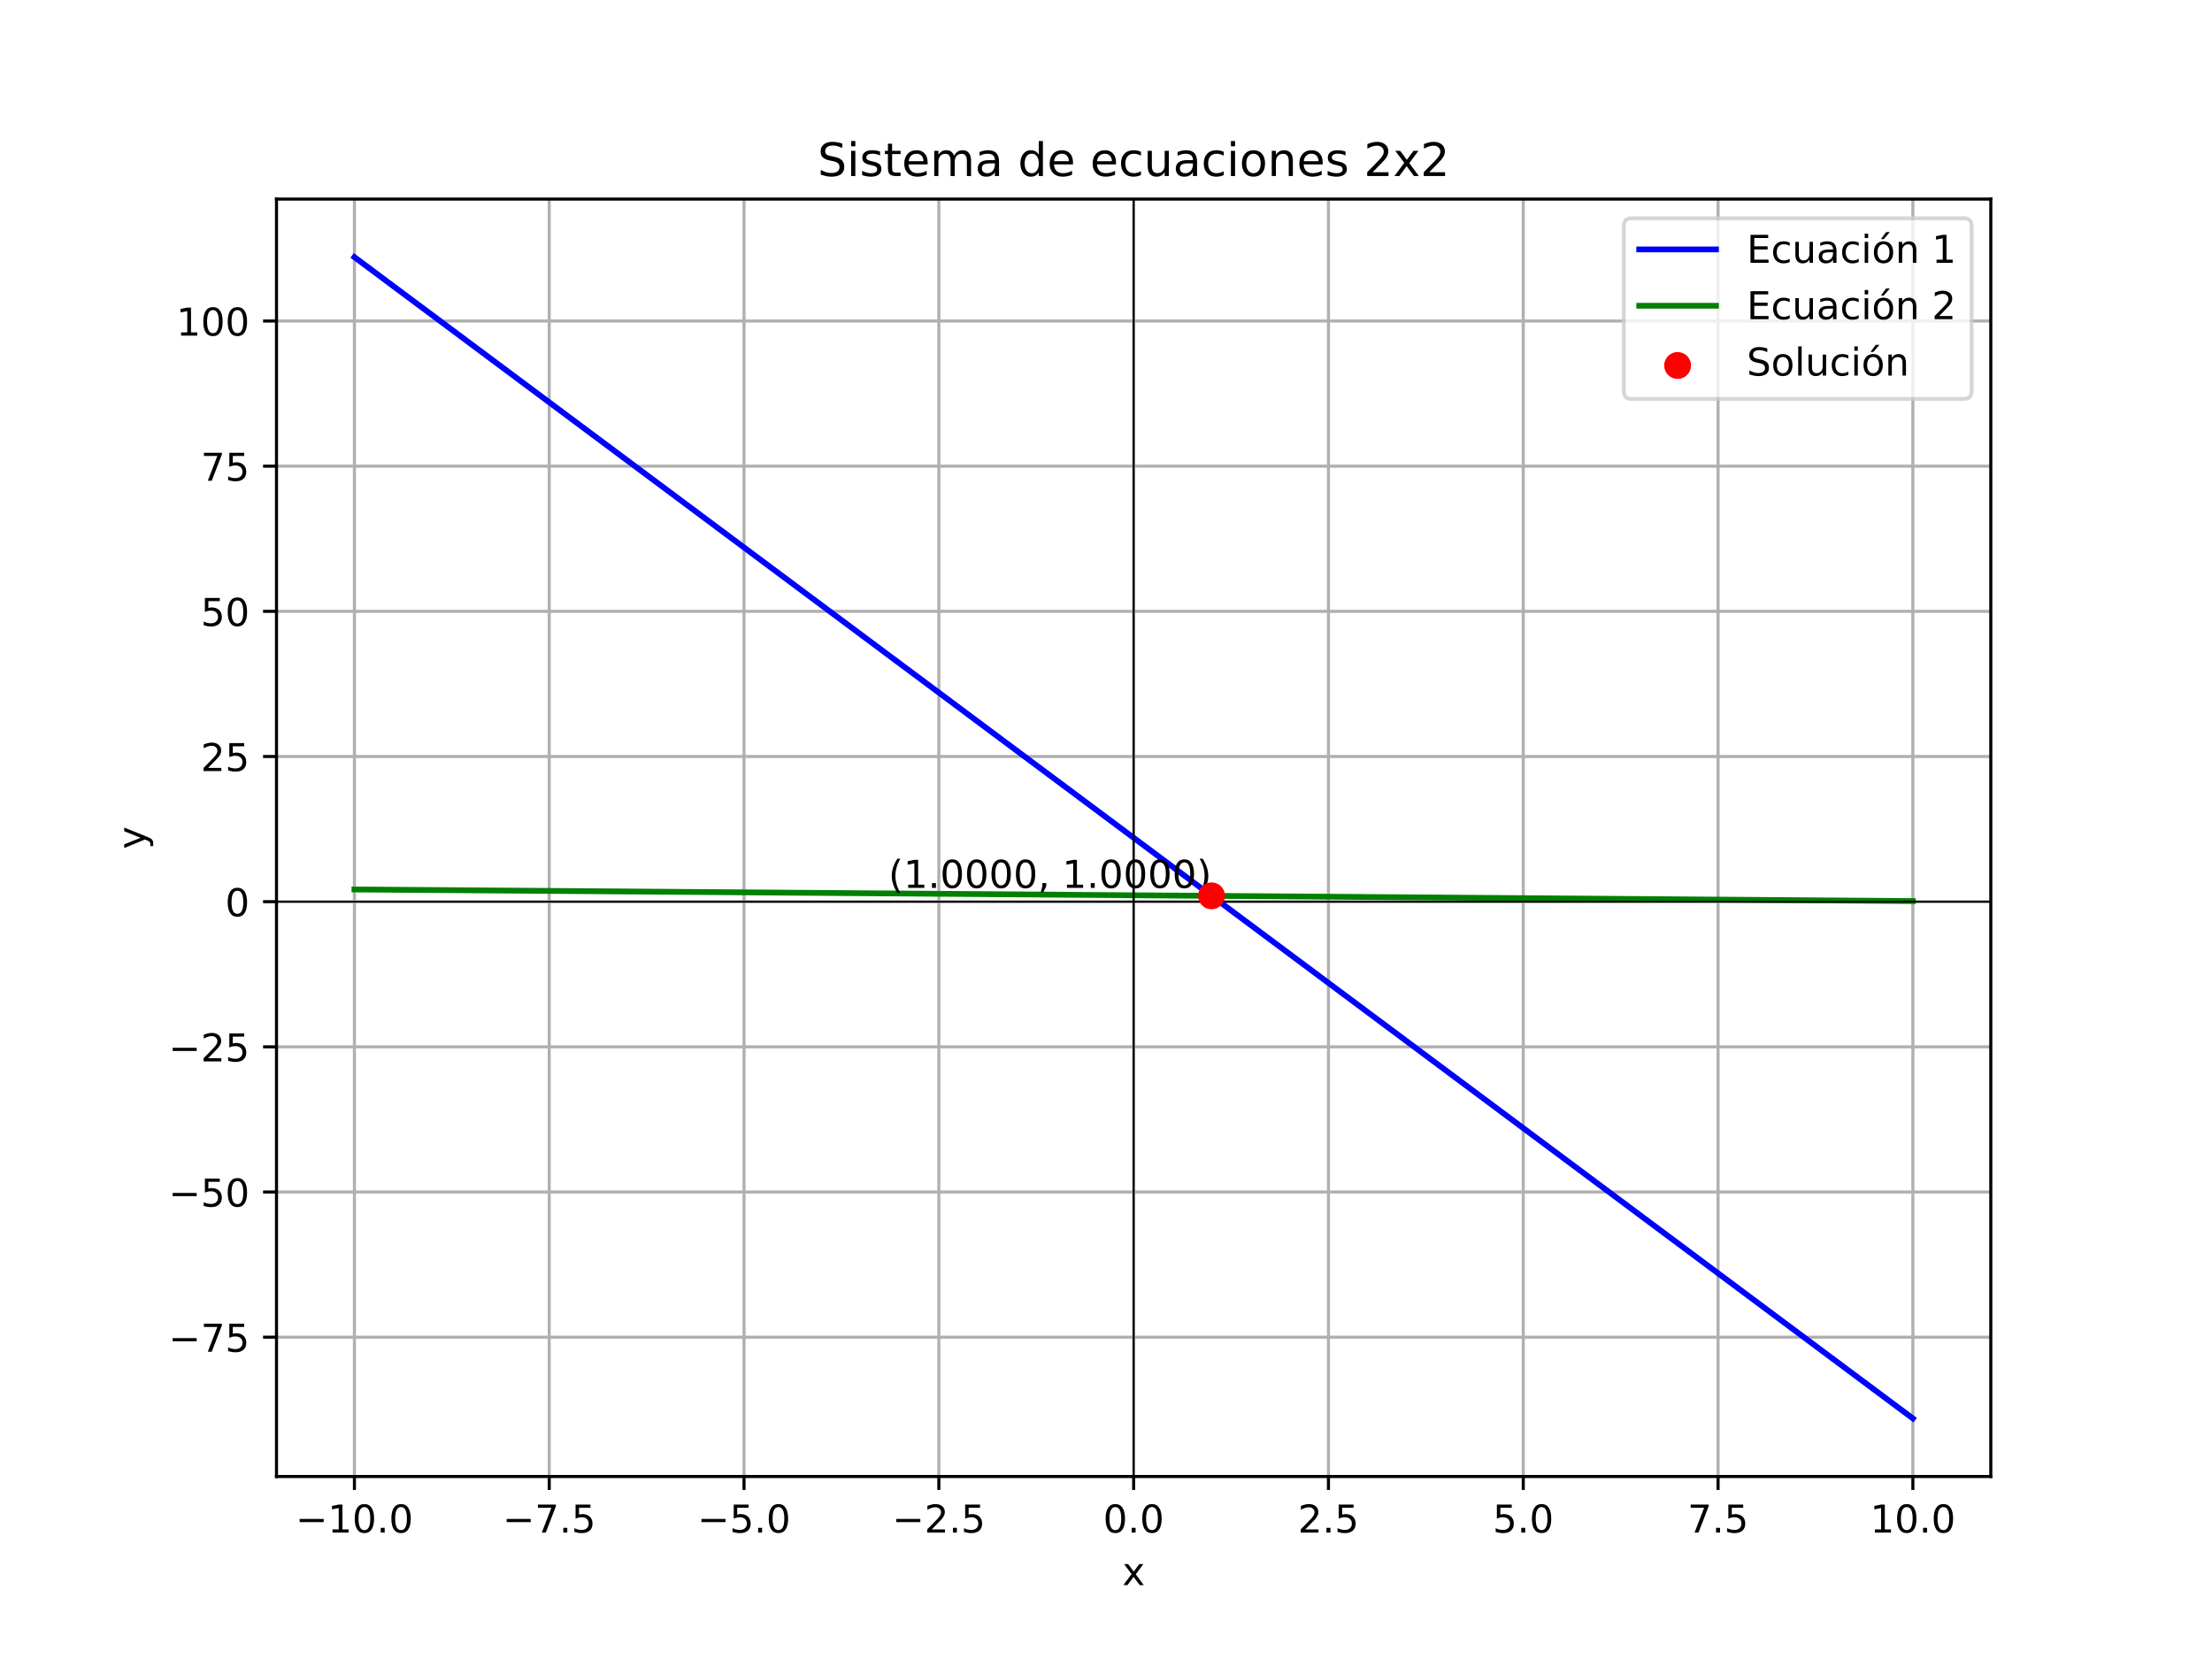
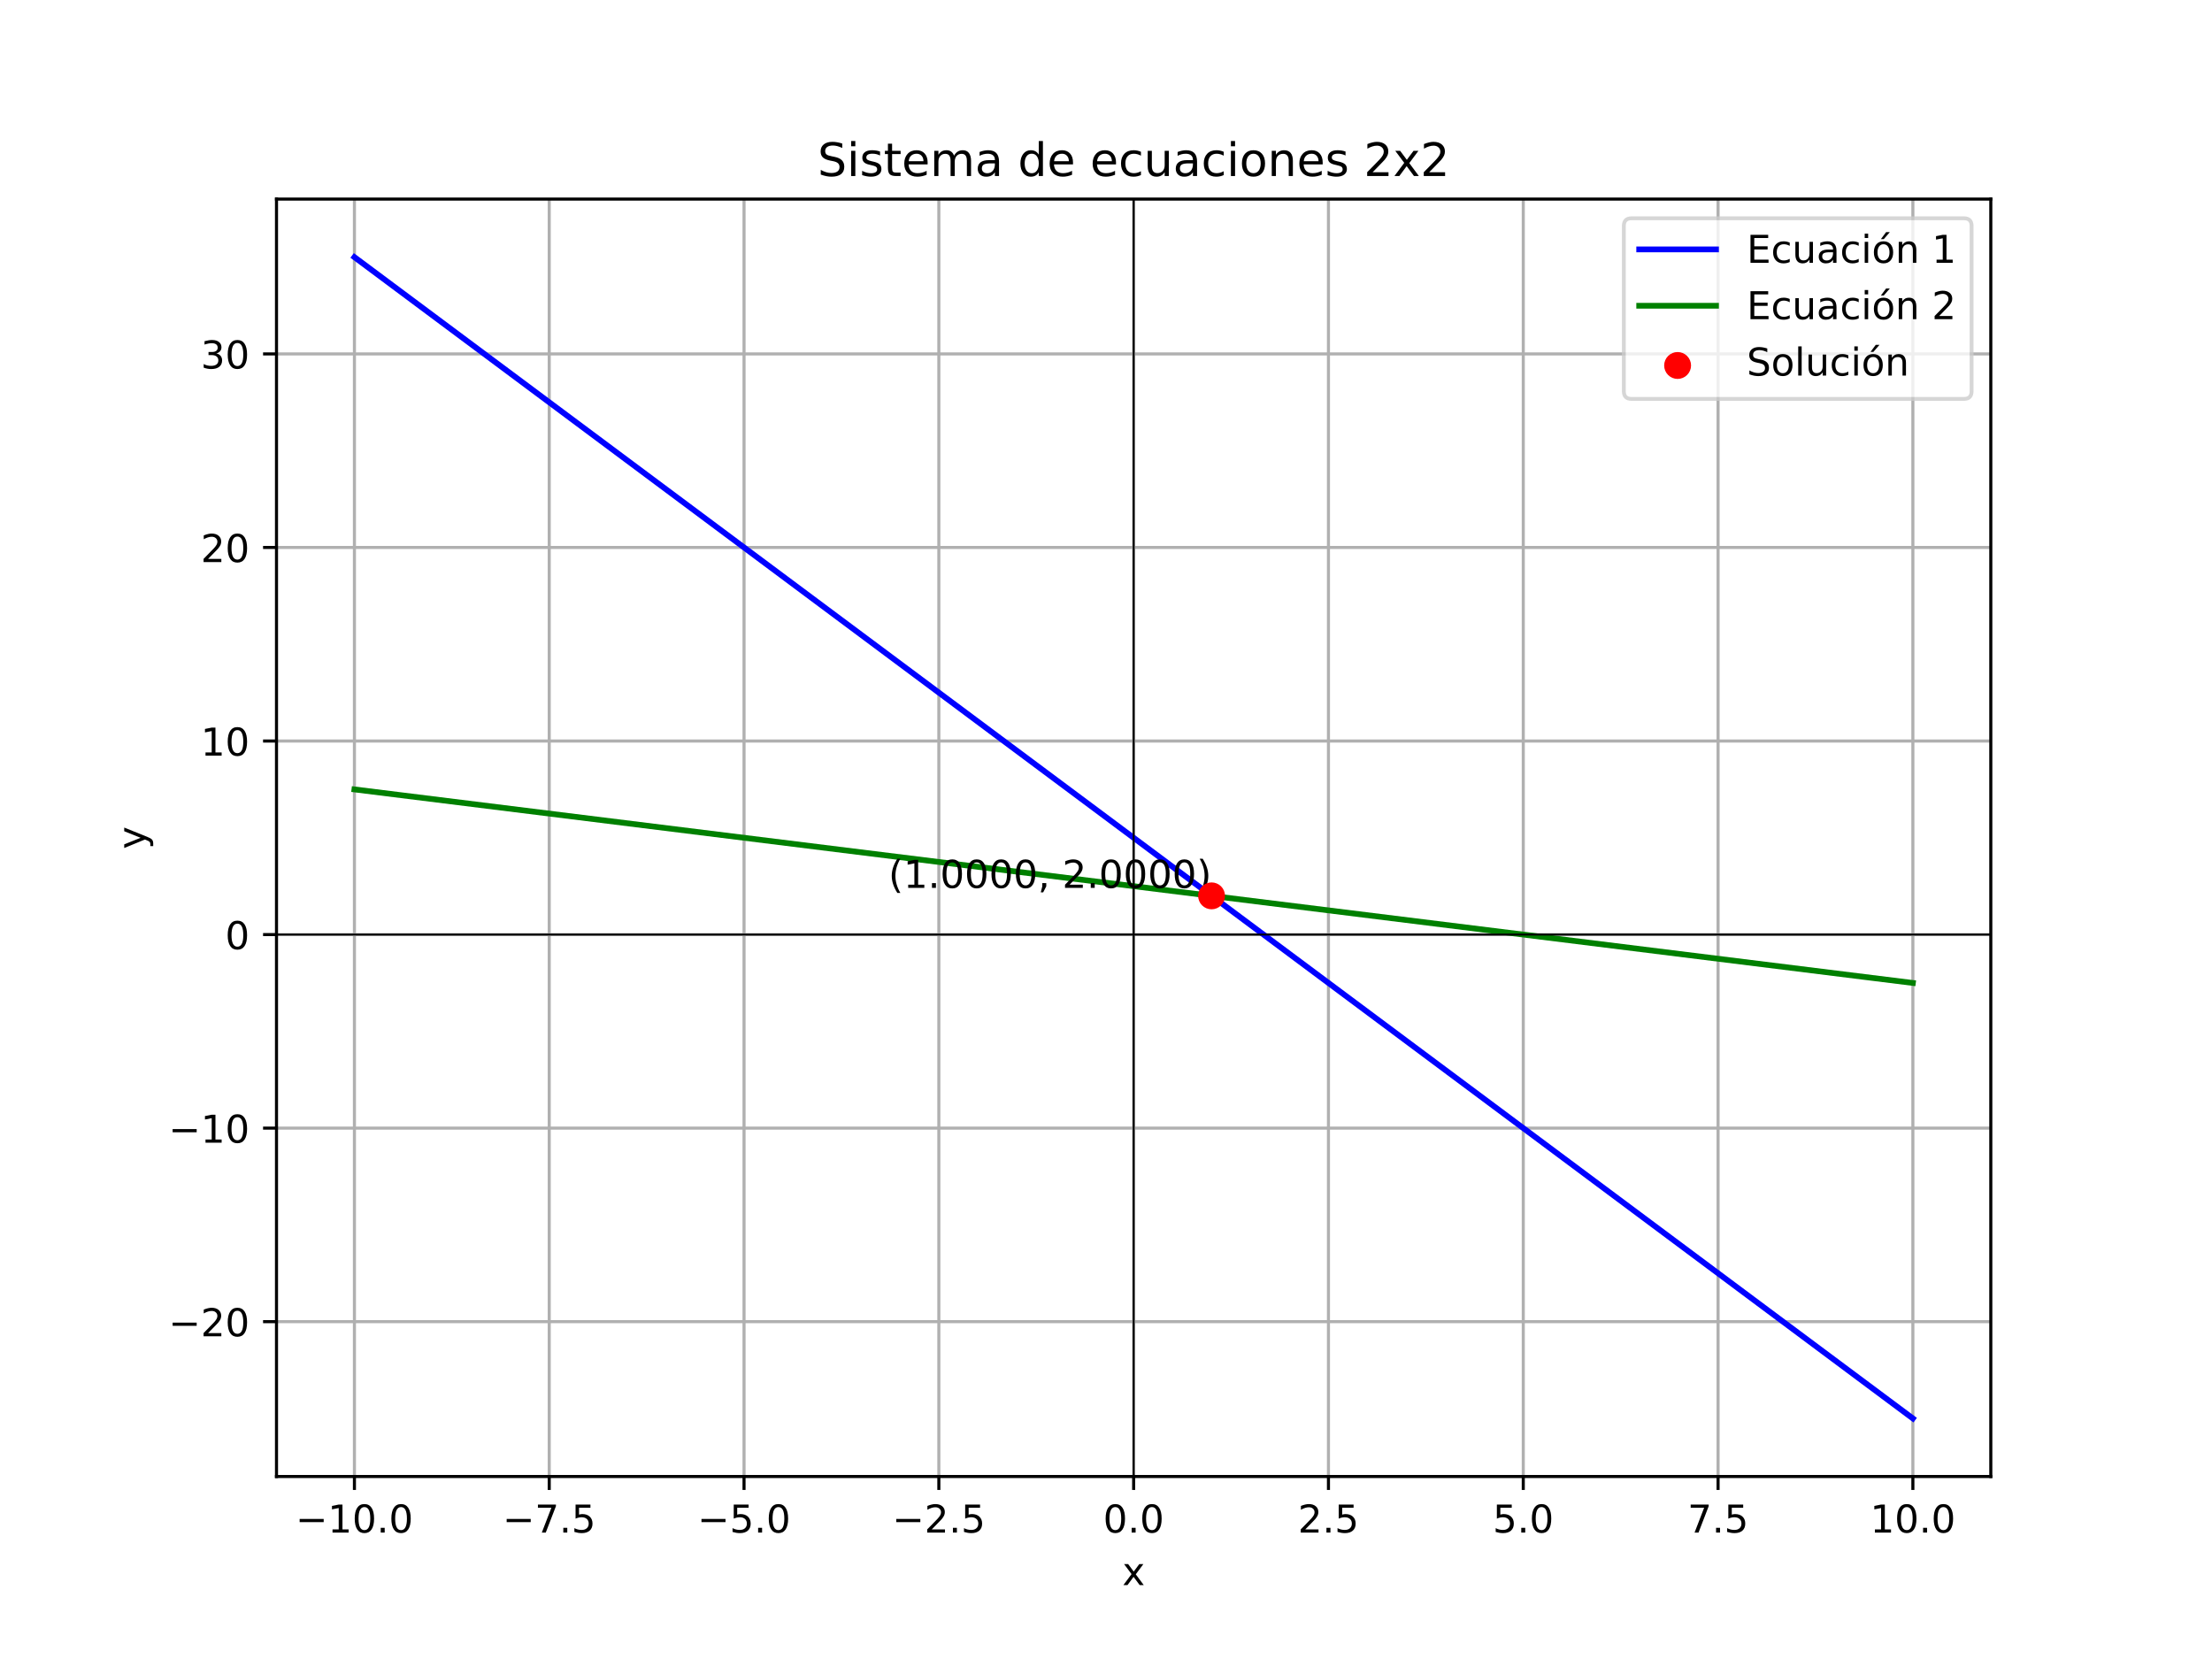
<svg xmlns="http://www.w3.org/2000/svg" xmlns:xlink="http://www.w3.org/1999/xlink" width="576pt" height="432pt" viewBox="0 0 576 432" version="1.1">
  <defs>
    <style type="text/css">*{stroke-linejoin: round; stroke-linecap: butt}</style>
  </defs>
  <g id="figure_1">
    <g id="patch_1">
      <path d="M 0 432  L 576 432  L 576 0  L 0 0  z " style="fill: #ffffff" />
    </g>
    <g id="axes_1">
      <g id="patch_2">
        <path d="M 72 384.48  L 518.4 384.48  L 518.4 51.84  L 72 51.84  z " style="fill: #ffffff" />
      </g>
      <g id="matplotlib.axis_1">
        <g id="xtick_1">
          <g id="line2d_1">
-             <path d="M 92.291 384.48  L 92.291 51.84  " clip-path="url(#pf34d78e88b)" style="fill: none; stroke: #b0b0b0; stroke-width: 0.8; stroke-linecap: square" />
+             <path d="M 92.291 384.48  L 92.291 51.84  " clip-path="url(#pb98a1db5d3)" style="fill: none; stroke: #b0b0b0; stroke-width: 0.8; stroke-linecap: square" />
          </g>
          <g id="line2d_2">
            <defs>
-               <path id="m578d7998df" d="M 0 0  L 0 3.5  " style="stroke: #000000; stroke-width: 0.8" />
-             </defs>
-             <g>
-               <use xlink:href="#m578d7998df" x="92.291" y="384.48" style="stroke: #000000; stroke-width: 0.8" />
+               <path id="m0534b52ebc" d="M 0 0  L 0 3.5  " style="stroke: #000000; stroke-width: 0.8" />
+             </defs>
+             <g>
+               <use xlink:href="#m0534b52ebc" x="92.291" y="384.48" style="stroke: #000000; stroke-width: 0.8" />
            </g>
          </g>
          <g id="text_1">
            <g transform="translate(76.96825 399.0784) scale(0.1 -0.1)">
              <defs>
                <path id="DejaVuSans-2212" d="M 678 2272  L 4684 2272  L 4684 1741  L 678 1741  L 678 2272  z " transform="scale(0.015625)" />
                <path id="DejaVuSans-31" d="M 794 531  L 1825 531  L 1825 4091  L 703 3866  L 703 4441  L 1819 4666  L 2450 4666  L 2450 531  L 3481 531  L 3481 0  L 794 0  L 794 531  z " transform="scale(0.015625)" />
                <path id="DejaVuSans-30" d="M 2034 4250  Q 1547 4250 1301 3770  Q 1056 3291 1056 2328  Q 1056 1369 1301 889  Q 1547 409 2034 409  Q 2525 409 2770 889  Q 3016 1369 3016 2328  Q 3016 3291 2770 3770  Q 2525 4250 2034 4250  z M 2034 4750  Q 2819 4750 3233 4129  Q 3647 3509 3647 2328  Q 3647 1150 3233 529  Q 2819 -91 2034 -91  Q 1250 -91 836 529  Q 422 1150 422 2328  Q 422 3509 836 4129  Q 1250 4750 2034 4750  z " transform="scale(0.015625)" />
                <path id="DejaVuSans-2e" d="M 684 794  L 1344 794  L 1344 0  L 684 0  L 684 794  z " transform="scale(0.015625)" />
              </defs>
              <use xlink:href="#DejaVuSans-2212" />
              <use xlink:href="#DejaVuSans-31" transform="translate(83.78906 0)" />
              <use xlink:href="#DejaVuSans-30" transform="translate(147.4121 0)" />
              <use xlink:href="#DejaVuSans-2e" transform="translate(211.0352 0)" />
              <use xlink:href="#DejaVuSans-30" transform="translate(242.8223 0)" />
            </g>
          </g>
        </g>
        <g id="xtick_2">
          <g id="line2d_3">
-             <path d="M 143.018 384.48  L 143.018 51.84  " clip-path="url(#pf34d78e88b)" style="fill: none; stroke: #b0b0b0; stroke-width: 0.8; stroke-linecap: square" />
+             <path d="M 143.018 384.48  L 143.018 51.84  " clip-path="url(#pb98a1db5d3)" style="fill: none; stroke: #b0b0b0; stroke-width: 0.8; stroke-linecap: square" />
          </g>
          <g id="line2d_4">
            <g>
-               <use xlink:href="#m578d7998df" x="143.018" y="384.48" style="stroke: #000000; stroke-width: 0.8" />
+               <use xlink:href="#m0534b52ebc" x="143.018" y="384.48" style="stroke: #000000; stroke-width: 0.8" />
            </g>
          </g>
          <g id="text_2">
            <g transform="translate(130.8768 399.0784) scale(0.1 -0.1)">
              <defs>
                <path id="DejaVuSans-37" d="M 525 4666  L 3525 4666  L 3525 4397  L 1831 0  L 1172 0  L 2766 4134  L 525 4134  L 525 4666  z " transform="scale(0.015625)" />
                <path id="DejaVuSans-35" d="M 691 4666  L 3169 4666  L 3169 4134  L 1269 4134  L 1269 2991  Q 1406 3038 1543 3061  Q 1681 3084 1819 3084  Q 2600 3084 3056 2656  Q 3513 2228 3513 1497  Q 3513 744 3044 326  Q 2575 -91 1722 -91  Q 1428 -91 1123 -41  Q 819 9 494 109  L 494 744  Q 775 591 1075 516  Q 1375 441 1709 441  Q 2250 441 2565 725  Q 2881 1009 2881 1497  Q 2881 1984 2565 2268  Q 2250 2553 1709 2553  Q 1456 2553 1204 2497  Q 953 2441 691 2322  L 691 4666  z " transform="scale(0.015625)" />
              </defs>
              <use xlink:href="#DejaVuSans-2212" />
              <use xlink:href="#DejaVuSans-37" transform="translate(83.78906 0)" />
              <use xlink:href="#DejaVuSans-2e" transform="translate(147.4121 0)" />
              <use xlink:href="#DejaVuSans-35" transform="translate(179.1992 0)" />
            </g>
          </g>
        </g>
        <g id="xtick_3">
          <g id="line2d_5">
-             <path d="M 193.745 384.48  L 193.745 51.84  " clip-path="url(#pf34d78e88b)" style="fill: none; stroke: #b0b0b0; stroke-width: 0.8; stroke-linecap: square" />
+             <path d="M 193.745 384.48  L 193.745 51.84  " clip-path="url(#pb98a1db5d3)" style="fill: none; stroke: #b0b0b0; stroke-width: 0.8; stroke-linecap: square" />
          </g>
          <g id="line2d_6">
            <g>
-               <use xlink:href="#m578d7998df" x="193.745" y="384.48" style="stroke: #000000; stroke-width: 0.8" />
+               <use xlink:href="#m0534b52ebc" x="193.745" y="384.48" style="stroke: #000000; stroke-width: 0.8" />
            </g>
          </g>
          <g id="text_3">
            <g transform="translate(181.604 399.0784) scale(0.1 -0.1)">
              <use xlink:href="#DejaVuSans-2212" />
              <use xlink:href="#DejaVuSans-35" transform="translate(83.78906 0)" />
              <use xlink:href="#DejaVuSans-2e" transform="translate(147.4121 0)" />
              <use xlink:href="#DejaVuSans-30" transform="translate(179.1992 0)" />
            </g>
          </g>
        </g>
        <g id="xtick_4">
          <g id="line2d_7">
-             <path d="M 244.473 384.48  L 244.473 51.84  " clip-path="url(#pf34d78e88b)" style="fill: none; stroke: #b0b0b0; stroke-width: 0.8; stroke-linecap: square" />
+             <path d="M 244.473 384.48  L 244.473 51.84  " clip-path="url(#pb98a1db5d3)" style="fill: none; stroke: #b0b0b0; stroke-width: 0.8; stroke-linecap: square" />
          </g>
          <g id="line2d_8">
            <g>
-               <use xlink:href="#m578d7998df" x="244.473" y="384.48" style="stroke: #000000; stroke-width: 0.8" />
+               <use xlink:href="#m0534b52ebc" x="244.473" y="384.48" style="stroke: #000000; stroke-width: 0.8" />
            </g>
          </g>
          <g id="text_4">
            <g transform="translate(232.3313 399.0784) scale(0.1 -0.1)">
              <defs>
                <path id="DejaVuSans-32" d="M 1228 531  L 3431 531  L 3431 0  L 469 0  L 469 531  Q 828 903 1448 1529  Q 2069 2156 2228 2338  Q 2531 2678 2651 2914  Q 2772 3150 2772 3378  Q 2772 3750 2511 3984  Q 2250 4219 1831 4219  Q 1534 4219 1204 4116  Q 875 4013 500 3803  L 500 4441  Q 881 4594 1212 4672  Q 1544 4750 1819 4750  Q 2544 4750 2975 4387  Q 3406 4025 3406 3419  Q 3406 3131 3298 2873  Q 3191 2616 2906 2266  Q 2828 2175 2409 1742  Q 1991 1309 1228 531  z " transform="scale(0.015625)" />
              </defs>
              <use xlink:href="#DejaVuSans-2212" />
              <use xlink:href="#DejaVuSans-32" transform="translate(83.78906 0)" />
              <use xlink:href="#DejaVuSans-2e" transform="translate(147.4121 0)" />
              <use xlink:href="#DejaVuSans-35" transform="translate(179.1992 0)" />
            </g>
          </g>
        </g>
        <g id="xtick_5">
          <g id="line2d_9">
-             <path d="M 295.2 384.48  L 295.2 51.84  " clip-path="url(#pf34d78e88b)" style="fill: none; stroke: #b0b0b0; stroke-width: 0.8; stroke-linecap: square" />
+             <path d="M 295.2 384.48  L 295.2 51.84  " clip-path="url(#pb98a1db5d3)" style="fill: none; stroke: #b0b0b0; stroke-width: 0.8; stroke-linecap: square" />
          </g>
          <g id="line2d_10">
            <g>
-               <use xlink:href="#m578d7998df" x="295.2" y="384.48" style="stroke: #000000; stroke-width: 0.8" />
+               <use xlink:href="#m0534b52ebc" x="295.2" y="384.48" style="stroke: #000000; stroke-width: 0.8" />
            </g>
          </g>
          <g id="text_5">
            <g transform="translate(287.2484 399.0784) scale(0.1 -0.1)">
              <use xlink:href="#DejaVuSans-30" />
              <use xlink:href="#DejaVuSans-2e" transform="translate(63.62305 0)" />
              <use xlink:href="#DejaVuSans-30" transform="translate(95.41016 0)" />
            </g>
          </g>
        </g>
        <g id="xtick_6">
          <g id="line2d_11">
-             <path d="M 345.927 384.48  L 345.927 51.84  " clip-path="url(#pf34d78e88b)" style="fill: none; stroke: #b0b0b0; stroke-width: 0.8; stroke-linecap: square" />
+             <path d="M 345.927 384.48  L 345.927 51.84  " clip-path="url(#pb98a1db5d3)" style="fill: none; stroke: #b0b0b0; stroke-width: 0.8; stroke-linecap: square" />
          </g>
          <g id="line2d_12">
            <g>
-               <use xlink:href="#m578d7998df" x="345.927" y="384.48" style="stroke: #000000; stroke-width: 0.8" />
+               <use xlink:href="#m0534b52ebc" x="345.927" y="384.48" style="stroke: #000000; stroke-width: 0.8" />
            </g>
          </g>
          <g id="text_6">
            <g transform="translate(337.9757 399.0784) scale(0.1 -0.1)">
              <use xlink:href="#DejaVuSans-32" />
              <use xlink:href="#DejaVuSans-2e" transform="translate(63.62305 0)" />
              <use xlink:href="#DejaVuSans-35" transform="translate(95.41016 0)" />
            </g>
          </g>
        </g>
        <g id="xtick_7">
          <g id="line2d_13">
-             <path d="M 396.655 384.48  L 396.655 51.84  " clip-path="url(#pf34d78e88b)" style="fill: none; stroke: #b0b0b0; stroke-width: 0.8; stroke-linecap: square" />
+             <path d="M 396.655 384.48  L 396.655 51.84  " clip-path="url(#pb98a1db5d3)" style="fill: none; stroke: #b0b0b0; stroke-width: 0.8; stroke-linecap: square" />
          </g>
          <g id="line2d_14">
            <g>
-               <use xlink:href="#m578d7998df" x="396.655" y="384.48" style="stroke: #000000; stroke-width: 0.8" />
+               <use xlink:href="#m0534b52ebc" x="396.655" y="384.48" style="stroke: #000000; stroke-width: 0.8" />
            </g>
          </g>
          <g id="text_7">
            <g transform="translate(388.703 399.0784) scale(0.1 -0.1)">
              <use xlink:href="#DejaVuSans-35" />
              <use xlink:href="#DejaVuSans-2e" transform="translate(63.62305 0)" />
              <use xlink:href="#DejaVuSans-30" transform="translate(95.41016 0)" />
            </g>
          </g>
        </g>
        <g id="xtick_8">
          <g id="line2d_15">
-             <path d="M 447.382 384.48  L 447.382 51.84  " clip-path="url(#pf34d78e88b)" style="fill: none; stroke: #b0b0b0; stroke-width: 0.8; stroke-linecap: square" />
+             <path d="M 447.382 384.48  L 447.382 51.84  " clip-path="url(#pb98a1db5d3)" style="fill: none; stroke: #b0b0b0; stroke-width: 0.8; stroke-linecap: square" />
          </g>
          <g id="line2d_16">
            <g>
-               <use xlink:href="#m578d7998df" x="447.382" y="384.48" style="stroke: #000000; stroke-width: 0.8" />
+               <use xlink:href="#m0534b52ebc" x="447.382" y="384.48" style="stroke: #000000; stroke-width: 0.8" />
            </g>
          </g>
          <g id="text_8">
            <g transform="translate(439.4303 399.0784) scale(0.1 -0.1)">
              <use xlink:href="#DejaVuSans-37" />
              <use xlink:href="#DejaVuSans-2e" transform="translate(63.62305 0)" />
              <use xlink:href="#DejaVuSans-35" transform="translate(95.41016 0)" />
            </g>
          </g>
        </g>
        <g id="xtick_9">
          <g id="line2d_17">
-             <path d="M 498.109 384.48  L 498.109 51.84  " clip-path="url(#pf34d78e88b)" style="fill: none; stroke: #b0b0b0; stroke-width: 0.8; stroke-linecap: square" />
+             <path d="M 498.109 384.48  L 498.109 51.84  " clip-path="url(#pb98a1db5d3)" style="fill: none; stroke: #b0b0b0; stroke-width: 0.8; stroke-linecap: square" />
          </g>
          <g id="line2d_18">
            <g>
-               <use xlink:href="#m578d7998df" x="498.109" y="384.48" style="stroke: #000000; stroke-width: 0.8" />
+               <use xlink:href="#m0534b52ebc" x="498.109" y="384.48" style="stroke: #000000; stroke-width: 0.8" />
            </g>
          </g>
          <g id="text_9">
            <g transform="translate(486.9763 399.0784) scale(0.1 -0.1)">
              <use xlink:href="#DejaVuSans-31" />
              <use xlink:href="#DejaVuSans-30" transform="translate(63.62305 0)" />
              <use xlink:href="#DejaVuSans-2e" transform="translate(127.2461 0)" />
              <use xlink:href="#DejaVuSans-30" transform="translate(159.0332 0)" />
            </g>
          </g>
        </g>
        <g id="text_10">
          <g transform="translate(292.2406 412.7566) scale(0.1 -0.1)">
            <defs>
              <path id="DejaVuSans-78" d="M 3513 3500  L 2247 1797  L 3578 0  L 2900 0  L 1881 1375  L 863 0  L 184 0  L 1544 1831  L 300 3500  L 978 3500  L 1906 2253  L 2834 3500  L 3513 3500  z " transform="scale(0.015625)" />
            </defs>
            <use xlink:href="#DejaVuSans-78" />
          </g>
        </g>
      </g>
      <g id="matplotlib.axis_2">
        <g id="ytick_1">
          <g id="line2d_19">
-             <path d="M 72 348.192  L 518.4 348.192  " clip-path="url(#pf34d78e88b)" style="fill: none; stroke: #b0b0b0; stroke-width: 0.8; stroke-linecap: square" />
+             <path d="M 72 344.16  L 518.4 344.16  " clip-path="url(#pb98a1db5d3)" style="fill: none; stroke: #b0b0b0; stroke-width: 0.8; stroke-linecap: square" />
          </g>
          <g id="line2d_20">
            <defs>
-               <path id="m4ebe24fdd1" d="M 0 0  L -3.5 0  " style="stroke: #000000; stroke-width: 0.8" />
-             </defs>
-             <g>
-               <use xlink:href="#m4ebe24fdd1" x="72" y="348.192" style="stroke: #000000; stroke-width: 0.8" />
+               <path id="m546957bb29" d="M 0 0  L -3.5 0  " style="stroke: #000000; stroke-width: 0.8" />
+             </defs>
+             <g>
+               <use xlink:href="#m546957bb29" x="72" y="344.16" style="stroke: #000000; stroke-width: 0.8" />
            </g>
          </g>
          <g id="text_11">
-             <g transform="translate(43.89531 351.9912) scale(0.1 -0.1)">
-               <use xlink:href="#DejaVuSans-2212" />
-               <use xlink:href="#DejaVuSans-37" transform="translate(83.78906 0)" />
-               <use xlink:href="#DejaVuSans-35" transform="translate(147.4121 0)" />
+             <g transform="translate(43.89531 347.9592) scale(0.1 -0.1)">
+               <use xlink:href="#DejaVuSans-2212" />
+               <use xlink:href="#DejaVuSans-32" transform="translate(83.78906 0)" />
+               <use xlink:href="#DejaVuSans-30" transform="translate(147.4121 0)" />
            </g>
          </g>
        </g>
        <g id="ytick_2">
          <g id="line2d_21">
-             <path d="M 72 310.392  L 518.4 310.392  " clip-path="url(#pf34d78e88b)" style="fill: none; stroke: #b0b0b0; stroke-width: 0.8; stroke-linecap: square" />
+             <path d="M 72 293.76  L 518.4 293.76  " clip-path="url(#pb98a1db5d3)" style="fill: none; stroke: #b0b0b0; stroke-width: 0.8; stroke-linecap: square" />
          </g>
          <g id="line2d_22">
            <g>
-               <use xlink:href="#m4ebe24fdd1" x="72" y="310.392" style="stroke: #000000; stroke-width: 0.8" />
+               <use xlink:href="#m546957bb29" x="72" y="293.76" style="stroke: #000000; stroke-width: 0.8" />
            </g>
          </g>
          <g id="text_12">
-             <g transform="translate(43.89531 314.1912) scale(0.1 -0.1)">
-               <use xlink:href="#DejaVuSans-2212" />
-               <use xlink:href="#DejaVuSans-35" transform="translate(83.78906 0)" />
+             <g transform="translate(43.89531 297.5592) scale(0.1 -0.1)">
+               <use xlink:href="#DejaVuSans-2212" />
+               <use xlink:href="#DejaVuSans-31" transform="translate(83.78906 0)" />
              <use xlink:href="#DejaVuSans-30" transform="translate(147.4121 0)" />
            </g>
          </g>
        </g>
        <g id="ytick_3">
          <g id="line2d_23">
-             <path d="M 72 272.592  L 518.4 272.592  " clip-path="url(#pf34d78e88b)" style="fill: none; stroke: #b0b0b0; stroke-width: 0.8; stroke-linecap: square" />
+             <path d="M 72 243.36  L 518.4 243.36  " clip-path="url(#pb98a1db5d3)" style="fill: none; stroke: #b0b0b0; stroke-width: 0.8; stroke-linecap: square" />
          </g>
          <g id="line2d_24">
            <g>
-               <use xlink:href="#m4ebe24fdd1" x="72" y="272.592" style="stroke: #000000; stroke-width: 0.8" />
+               <use xlink:href="#m546957bb29" x="72" y="243.36" style="stroke: #000000; stroke-width: 0.8" />
            </g>
          </g>
          <g id="text_13">
-             <g transform="translate(43.89531 276.3912) scale(0.1 -0.1)">
-               <use xlink:href="#DejaVuSans-2212" />
-               <use xlink:href="#DejaVuSans-32" transform="translate(83.78906 0)" />
-               <use xlink:href="#DejaVuSans-35" transform="translate(147.4121 0)" />
+             <g transform="translate(58.6375 247.1592) scale(0.1 -0.1)">
+               <use xlink:href="#DejaVuSans-30" />
            </g>
          </g>
        </g>
        <g id="ytick_4">
          <g id="line2d_25">
-             <path d="M 72 234.792  L 518.4 234.792  " clip-path="url(#pf34d78e88b)" style="fill: none; stroke: #b0b0b0; stroke-width: 0.8; stroke-linecap: square" />
+             <path d="M 72 192.96  L 518.4 192.96  " clip-path="url(#pb98a1db5d3)" style="fill: none; stroke: #b0b0b0; stroke-width: 0.8; stroke-linecap: square" />
          </g>
          <g id="line2d_26">
            <g>
-               <use xlink:href="#m4ebe24fdd1" x="72" y="234.792" style="stroke: #000000; stroke-width: 0.8" />
+               <use xlink:href="#m546957bb29" x="72" y="192.96" style="stroke: #000000; stroke-width: 0.8" />
            </g>
          </g>
          <g id="text_14">
-             <g transform="translate(58.6375 238.5912) scale(0.1 -0.1)">
-               <use xlink:href="#DejaVuSans-30" />
+             <g transform="translate(52.275 196.7592) scale(0.1 -0.1)">
+               <use xlink:href="#DejaVuSans-31" />
+               <use xlink:href="#DejaVuSans-30" transform="translate(63.62305 0)" />
            </g>
          </g>
        </g>
        <g id="ytick_5">
          <g id="line2d_27">
-             <path d="M 72 196.992  L 518.4 196.992  " clip-path="url(#pf34d78e88b)" style="fill: none; stroke: #b0b0b0; stroke-width: 0.8; stroke-linecap: square" />
+             <path d="M 72 142.56  L 518.4 142.56  " clip-path="url(#pb98a1db5d3)" style="fill: none; stroke: #b0b0b0; stroke-width: 0.8; stroke-linecap: square" />
          </g>
          <g id="line2d_28">
            <g>
-               <use xlink:href="#m4ebe24fdd1" x="72" y="196.992" style="stroke: #000000; stroke-width: 0.8" />
+               <use xlink:href="#m546957bb29" x="72" y="142.56" style="stroke: #000000; stroke-width: 0.8" />
            </g>
          </g>
          <g id="text_15">
-             <g transform="translate(52.275 200.7912) scale(0.1 -0.1)">
+             <g transform="translate(52.275 146.3592) scale(0.1 -0.1)">
              <use xlink:href="#DejaVuSans-32" />
-               <use xlink:href="#DejaVuSans-35" transform="translate(63.62305 0)" />
+               <use xlink:href="#DejaVuSans-30" transform="translate(63.62305 0)" />
            </g>
          </g>
        </g>
        <g id="ytick_6">
          <g id="line2d_29">
-             <path d="M 72 159.192  L 518.4 159.192  " clip-path="url(#pf34d78e88b)" style="fill: none; stroke: #b0b0b0; stroke-width: 0.8; stroke-linecap: square" />
+             <path d="M 72 92.16  L 518.4 92.16  " clip-path="url(#pb98a1db5d3)" style="fill: none; stroke: #b0b0b0; stroke-width: 0.8; stroke-linecap: square" />
          </g>
          <g id="line2d_30">
            <g>
-               <use xlink:href="#m4ebe24fdd1" x="72" y="159.192" style="stroke: #000000; stroke-width: 0.8" />
+               <use xlink:href="#m546957bb29" x="72" y="92.16" style="stroke: #000000; stroke-width: 0.8" />
            </g>
          </g>
          <g id="text_16">
-             <g transform="translate(52.275 162.9912) scale(0.1 -0.1)">
-               <use xlink:href="#DejaVuSans-35" />
+             <g transform="translate(52.275 95.95922) scale(0.1 -0.1)">
+               <defs>
+                 <path id="DejaVuSans-33" d="M 2597 2516  Q 3050 2419 3304 2112  Q 3559 1806 3559 1356  Q 3559 666 3084 287  Q 2609 -91 1734 -91  Q 1441 -91 1130 -33  Q 819 25 488 141  L 488 750  Q 750 597 1062 519  Q 1375 441 1716 441  Q 2309 441 2620 675  Q 2931 909 2931 1356  Q 2931 1769 2642 2001  Q 2353 2234 1838 2234  L 1294 2234  L 1294 2753  L 1863 2753  Q 2328 2753 2575 2939  Q 2822 3125 2822 3475  Q 2822 3834 2567 4026  Q 2313 4219 1838 4219  Q 1578 4219 1281 4162  Q 984 4106 628 3988  L 628 4550  Q 988 4650 1302 4700  Q 1616 4750 1894 4750  Q 2613 4750 3031 4423  Q 3450 4097 3450 3541  Q 3450 3153 3228 2886  Q 3006 2619 2597 2516  z " transform="scale(0.015625)" />
+               </defs>
+               <use xlink:href="#DejaVuSans-33" />
              <use xlink:href="#DejaVuSans-30" transform="translate(63.62305 0)" />
            </g>
          </g>
        </g>
-         <g id="ytick_7">
-           <g id="line2d_31">
-             <path d="M 72 121.392  L 518.4 121.392  " clip-path="url(#pf34d78e88b)" style="fill: none; stroke: #b0b0b0; stroke-width: 0.8; stroke-linecap: square" />
-           </g>
-           <g id="line2d_32">
-             <g>
-               <use xlink:href="#m4ebe24fdd1" x="72" y="121.392" style="stroke: #000000; stroke-width: 0.8" />
-             </g>
-           </g>
-           <g id="text_17">
-             <g transform="translate(52.275 125.1912) scale(0.1 -0.1)">
-               <use xlink:href="#DejaVuSans-37" />
-               <use xlink:href="#DejaVuSans-35" transform="translate(63.62305 0)" />
-             </g>
-           </g>
-         </g>
-         <g id="ytick_8">
-           <g id="line2d_33">
-             <path d="M 72 83.592  L 518.4 83.592  " clip-path="url(#pf34d78e88b)" style="fill: none; stroke: #b0b0b0; stroke-width: 0.8; stroke-linecap: square" />
-           </g>
-           <g id="line2d_34">
-             <g>
-               <use xlink:href="#m4ebe24fdd1" x="72" y="83.592" style="stroke: #000000; stroke-width: 0.8" />
-             </g>
-           </g>
-           <g id="text_18">
-             <g transform="translate(45.9125 87.39122) scale(0.1 -0.1)">
-               <use xlink:href="#DejaVuSans-31" />
-               <use xlink:href="#DejaVuSans-30" transform="translate(63.62305 0)" />
-               <use xlink:href="#DejaVuSans-30" transform="translate(127.2461 0)" />
-             </g>
-           </g>
-         </g>
-         <g id="text_19">
+         <g id="text_17">
          <g transform="translate(37.81562 221.1194) rotate(-90) scale(0.1 -0.1)">
            <defs>
              <path id="DejaVuSans-79" d="M 2059 -325  Q 1816 -950 1584 -1140  Q 1353 -1331 966 -1331  L 506 -1331  L 506 -850  L 844 -850  Q 1081 -850 1212 -737  Q 1344 -625 1503 -206  L 1606 56  L 191 3500  L 800 3500  L 1894 763  L 2988 3500  L 3597 3500  L 2059 -325  z " transform="scale(0.015625)" />
            </defs>
            <use xlink:href="#DejaVuSans-79" />
          </g>
        </g>
      </g>
-       <g id="line2d_35">
-         <path d="M 92.291 66.96  L 498.109 369.36  L 498.109 369.36  " clip-path="url(#pf34d78e88b)" style="fill: none; stroke: #0000ff; stroke-width: 1.5; stroke-linecap: square" />
-       </g>
-       <g id="line2d_36">
-         <path d="M 92.291 231.617  L 498.109 234.641  L 498.109 234.641  " clip-path="url(#pf34d78e88b)" style="fill: none; stroke: #008000; stroke-width: 1.5; stroke-linecap: square" />
-       </g>
-       <g id="line2d_37">
-         <path d="M 72 234.792  L 518.4 234.792  " clip-path="url(#pf34d78e88b)" style="fill: none; stroke: #000000; stroke-width: 0.5; stroke-linecap: square" />
-       </g>
-       <g id="line2d_38">
-         <path d="M 295.2 384.48  L 295.2 51.84  " clip-path="url(#pf34d78e88b)" style="fill: none; stroke: #000000; stroke-width: 0.5; stroke-linecap: square" />
+       <g id="line2d_31">
+         <path d="M 92.291 66.96  L 498.109 369.36  L 498.109 369.36  " clip-path="url(#pb98a1db5d3)" style="fill: none; stroke: #0000ff; stroke-width: 1.5; stroke-linecap: square" />
+       </g>
+       <g id="line2d_32">
+         <path d="M 92.291 205.56  L 498.109 255.96  L 498.109 255.96  " clip-path="url(#pb98a1db5d3)" style="fill: none; stroke: #008000; stroke-width: 1.5; stroke-linecap: square" />
+       </g>
+       <g id="line2d_33">
+         <path d="M 72 243.36  L 518.4 243.36  " clip-path="url(#pb98a1db5d3)" style="fill: none; stroke: #000000; stroke-width: 0.5; stroke-linecap: square" />
+       </g>
+       <g id="line2d_34">
+         <path d="M 295.2 384.48  L 295.2 51.84  " clip-path="url(#pb98a1db5d3)" style="fill: none; stroke: #000000; stroke-width: 0.5; stroke-linecap: square" />
      </g>
      <g id="patch_3">
        <path d="M 72 384.48  L 72 51.84  " style="fill: none; stroke: #000000; stroke-width: 0.8; stroke-linejoin: miter; stroke-linecap: square" />
      </g>
      <g id="patch_4">
        <path d="M 518.4 384.48  L 518.4 51.84  " style="fill: none; stroke: #000000; stroke-width: 0.8; stroke-linejoin: miter; stroke-linecap: square" />
      </g>
      <g id="patch_5">
        <path d="M 72 384.48  L 518.4 384.48  " style="fill: none; stroke: #000000; stroke-width: 0.8; stroke-linejoin: miter; stroke-linecap: square" />
      </g>
      <g id="patch_6">
        <path d="M 72 51.84  L 518.4 51.84  " style="fill: none; stroke: #000000; stroke-width: 0.8; stroke-linejoin: miter; stroke-linecap: square" />
      </g>
-       <g id="text_20">
-         <g transform="translate(231.3503 231.2003) scale(0.1 -0.1)">
+       <g id="text_18">
+         <g transform="translate(231.3506 231.2003) scale(0.1 -0.1)">
          <defs>
            <path id="DejaVuSans-28" d="M 1984 4856  Q 1566 4138 1362 3434  Q 1159 2731 1159 2009  Q 1159 1288 1364 580  Q 1569 -128 1984 -844  L 1484 -844  Q 1016 -109 783 600  Q 550 1309 550 2009  Q 550 2706 781 3412  Q 1013 4119 1484 4856  L 1984 4856  z " transform="scale(0.015625)" />
            <path id="DejaVuSans-2c" d="M 750 794  L 1409 794  L 1409 256  L 897 -744  L 494 -744  L 750 256  L 750 794  z " transform="scale(0.015625)" />
            <path id="DejaVuSans-20" transform="scale(0.015625)" />
            <path id="DejaVuSans-29" d="M 513 4856  L 1013 4856  Q 1481 4119 1714 3412  Q 1947 2706 1947 2009  Q 1947 1309 1714 600  Q 1481 -109 1013 -844  L 513 -844  Q 928 -128 1133 580  Q 1338 1288 1338 2009  Q 1338 2731 1133 3434  Q 928 4138 513 4856  z " transform="scale(0.015625)" />
          </defs>
          <use xlink:href="#DejaVuSans-28" />
          <use xlink:href="#DejaVuSans-31" transform="translate(39.01367 0)" />
          <use xlink:href="#DejaVuSans-2e" transform="translate(102.6367 0)" />
          <use xlink:href="#DejaVuSans-30" transform="translate(134.4238 0)" />
          <use xlink:href="#DejaVuSans-30" transform="translate(198.0469 0)" />
          <use xlink:href="#DejaVuSans-30" transform="translate(261.6699 0)" />
          <use xlink:href="#DejaVuSans-30" transform="translate(325.293 0)" />
          <use xlink:href="#DejaVuSans-2c" transform="translate(388.916 0)" />
          <use xlink:href="#DejaVuSans-20" transform="translate(420.7031 0)" />
-           <use xlink:href="#DejaVuSans-31" transform="translate(452.4902 0)" />
+           <use xlink:href="#DejaVuSans-32" transform="translate(452.4902 0)" />
          <use xlink:href="#DejaVuSans-2e" transform="translate(516.1133 0)" />
          <use xlink:href="#DejaVuSans-30" transform="translate(547.9004 0)" />
          <use xlink:href="#DejaVuSans-30" transform="translate(611.5234 0)" />
          <use xlink:href="#DejaVuSans-30" transform="translate(675.1465 0)" />
          <use xlink:href="#DejaVuSans-30" transform="translate(738.7695 0)" />
          <use xlink:href="#DejaVuSans-29" transform="translate(802.3926 0)" />
        </g>
      </g>
-       <g id="text_21">
+       <g id="text_19">
        <g transform="translate(212.8978 45.84) scale(0.12 -0.12)">
          <defs>
            <path id="DejaVuSans-53" d="M 3425 4513  L 3425 3897  Q 3066 4069 2747 4153  Q 2428 4238 2131 4238  Q 1616 4238 1336 4038  Q 1056 3838 1056 3469  Q 1056 3159 1242 3001  Q 1428 2844 1947 2747  L 2328 2669  Q 3034 2534 3370 2195  Q 3706 1856 3706 1288  Q 3706 609 3251 259  Q 2797 -91 1919 -91  Q 1588 -91 1214 -16  Q 841 59 441 206  L 441 856  Q 825 641 1194 531  Q 1563 422 1919 422  Q 2459 422 2753 634  Q 3047 847 3047 1241  Q 3047 1584 2836 1778  Q 2625 1972 2144 2069  L 1759 2144  Q 1053 2284 737 2584  Q 422 2884 422 3419  Q 422 4038 858 4394  Q 1294 4750 2059 4750  Q 2388 4750 2728 4690  Q 3069 4631 3425 4513  z " transform="scale(0.015625)" />
            <path id="DejaVuSans-69" d="M 603 3500  L 1178 3500  L 1178 0  L 603 0  L 603 3500  z M 603 4863  L 1178 4863  L 1178 4134  L 603 4134  L 603 4863  z " transform="scale(0.015625)" />
            <path id="DejaVuSans-73" d="M 2834 3397  L 2834 2853  Q 2591 2978 2328 3040  Q 2066 3103 1784 3103  Q 1356 3103 1142 2972  Q 928 2841 928 2578  Q 928 2378 1081 2264  Q 1234 2150 1697 2047  L 1894 2003  Q 2506 1872 2764 1633  Q 3022 1394 3022 966  Q 3022 478 2636 193  Q 2250 -91 1575 -91  Q 1294 -91 989 -36  Q 684 19 347 128  L 347 722  Q 666 556 975 473  Q 1284 391 1588 391  Q 1994 391 2212 530  Q 2431 669 2431 922  Q 2431 1156 2273 1281  Q 2116 1406 1581 1522  L 1381 1569  Q 847 1681 609 1914  Q 372 2147 372 2553  Q 372 3047 722 3315  Q 1072 3584 1716 3584  Q 2034 3584 2315 3537  Q 2597 3491 2834 3397  z " transform="scale(0.015625)" />
            <path id="DejaVuSans-74" d="M 1172 4494  L 1172 3500  L 2356 3500  L 2356 3053  L 1172 3053  L 1172 1153  Q 1172 725 1289 603  Q 1406 481 1766 481  L 2356 481  L 2356 0  L 1766 0  Q 1100 0 847 248  Q 594 497 594 1153  L 594 3053  L 172 3053  L 172 3500  L 594 3500  L 594 4494  L 1172 4494  z " transform="scale(0.015625)" />
            <path id="DejaVuSans-65" d="M 3597 1894  L 3597 1613  L 953 1613  Q 991 1019 1311 708  Q 1631 397 2203 397  Q 2534 397 2845 478  Q 3156 559 3463 722  L 3463 178  Q 3153 47 2828 -22  Q 2503 -91 2169 -91  Q 1331 -91 842 396  Q 353 884 353 1716  Q 353 2575 817 3079  Q 1281 3584 2069 3584  Q 2775 3584 3186 3129  Q 3597 2675 3597 1894  z M 3022 2063  Q 3016 2534 2758 2815  Q 2500 3097 2075 3097  Q 1594 3097 1305 2825  Q 1016 2553 972 2059  L 3022 2063  z " transform="scale(0.015625)" />
            <path id="DejaVuSans-6d" d="M 3328 2828  Q 3544 3216 3844 3400  Q 4144 3584 4550 3584  Q 5097 3584 5394 3201  Q 5691 2819 5691 2113  L 5691 0  L 5113 0  L 5113 2094  Q 5113 2597 4934 2840  Q 4756 3084 4391 3084  Q 3944 3084 3684 2787  Q 3425 2491 3425 1978  L 3425 0  L 2847 0  L 2847 2094  Q 2847 2600 2669 2842  Q 2491 3084 2119 3084  Q 1678 3084 1418 2786  Q 1159 2488 1159 1978  L 1159 0  L 581 0  L 581 3500  L 1159 3500  L 1159 2956  Q 1356 3278 1631 3431  Q 1906 3584 2284 3584  Q 2666 3584 2933 3390  Q 3200 3197 3328 2828  z " transform="scale(0.015625)" />
            <path id="DejaVuSans-61" d="M 2194 1759  Q 1497 1759 1228 1600  Q 959 1441 959 1056  Q 959 750 1161 570  Q 1363 391 1709 391  Q 2188 391 2477 730  Q 2766 1069 2766 1631  L 2766 1759  L 2194 1759  z M 3341 1997  L 3341 0  L 2766 0  L 2766 531  Q 2569 213 2275 61  Q 1981 -91 1556 -91  Q 1019 -91 701 211  Q 384 513 384 1019  Q 384 1609 779 1909  Q 1175 2209 1959 2209  L 2766 2209  L 2766 2266  Q 2766 2663 2505 2880  Q 2244 3097 1772 3097  Q 1472 3097 1187 3025  Q 903 2953 641 2809  L 641 3341  Q 956 3463 1253 3523  Q 1550 3584 1831 3584  Q 2591 3584 2966 3190  Q 3341 2797 3341 1997  z " transform="scale(0.015625)" />
            <path id="DejaVuSans-64" d="M 2906 2969  L 2906 4863  L 3481 4863  L 3481 0  L 2906 0  L 2906 525  Q 2725 213 2448 61  Q 2172 -91 1784 -91  Q 1150 -91 751 415  Q 353 922 353 1747  Q 353 2572 751 3078  Q 1150 3584 1784 3584  Q 2172 3584 2448 3432  Q 2725 3281 2906 2969  z M 947 1747  Q 947 1113 1208 752  Q 1469 391 1925 391  Q 2381 391 2643 752  Q 2906 1113 2906 1747  Q 2906 2381 2643 2742  Q 2381 3103 1925 3103  Q 1469 3103 1208 2742  Q 947 2381 947 1747  z " transform="scale(0.015625)" />
            <path id="DejaVuSans-63" d="M 3122 3366  L 3122 2828  Q 2878 2963 2633 3030  Q 2388 3097 2138 3097  Q 1578 3097 1268 2742  Q 959 2388 959 1747  Q 959 1106 1268 751  Q 1578 397 2138 397  Q 2388 397 2633 464  Q 2878 531 3122 666  L 3122 134  Q 2881 22 2623 -34  Q 2366 -91 2075 -91  Q 1284 -91 818 406  Q 353 903 353 1747  Q 353 2603 823 3093  Q 1294 3584 2113 3584  Q 2378 3584 2631 3529  Q 2884 3475 3122 3366  z " transform="scale(0.015625)" />
            <path id="DejaVuSans-75" d="M 544 1381  L 544 3500  L 1119 3500  L 1119 1403  Q 1119 906 1312 657  Q 1506 409 1894 409  Q 2359 409 2629 706  Q 2900 1003 2900 1516  L 2900 3500  L 3475 3500  L 3475 0  L 2900 0  L 2900 538  Q 2691 219 2414 64  Q 2138 -91 1772 -91  Q 1169 -91 856 284  Q 544 659 544 1381  z M 1991 3584  L 1991 3584  z " transform="scale(0.015625)" />
            <path id="DejaVuSans-6f" d="M 1959 3097  Q 1497 3097 1228 2736  Q 959 2375 959 1747  Q 959 1119 1226 758  Q 1494 397 1959 397  Q 2419 397 2687 759  Q 2956 1122 2956 1747  Q 2956 2369 2687 2733  Q 2419 3097 1959 3097  z M 1959 3584  Q 2709 3584 3137 3096  Q 3566 2609 3566 1747  Q 3566 888 3137 398  Q 2709 -91 1959 -91  Q 1206 -91 779 398  Q 353 888 353 1747  Q 353 2609 779 3096  Q 1206 3584 1959 3584  z " transform="scale(0.015625)" />
            <path id="DejaVuSans-6e" d="M 3513 2113  L 3513 0  L 2938 0  L 2938 2094  Q 2938 2591 2744 2837  Q 2550 3084 2163 3084  Q 1697 3084 1428 2787  Q 1159 2491 1159 1978  L 1159 0  L 581 0  L 581 3500  L 1159 3500  L 1159 2956  Q 1366 3272 1645 3428  Q 1925 3584 2291 3584  Q 2894 3584 3203 3211  Q 3513 2838 3513 2113  z " transform="scale(0.015625)" />
          </defs>
          <use xlink:href="#DejaVuSans-53" />
          <use xlink:href="#DejaVuSans-69" transform="translate(63.47656 0)" />
          <use xlink:href="#DejaVuSans-73" transform="translate(91.25977 0)" />
          <use xlink:href="#DejaVuSans-74" transform="translate(143.3594 0)" />
          <use xlink:href="#DejaVuSans-65" transform="translate(182.5684 0)" />
          <use xlink:href="#DejaVuSans-6d" transform="translate(244.0918 0)" />
          <use xlink:href="#DejaVuSans-61" transform="translate(341.5039 0)" />
          <use xlink:href="#DejaVuSans-20" transform="translate(402.7832 0)" />
          <use xlink:href="#DejaVuSans-64" transform="translate(434.5703 0)" />
          <use xlink:href="#DejaVuSans-65" transform="translate(498.0469 0)" />
          <use xlink:href="#DejaVuSans-20" transform="translate(559.5703 0)" />
          <use xlink:href="#DejaVuSans-65" transform="translate(591.3574 0)" />
          <use xlink:href="#DejaVuSans-63" transform="translate(652.8809 0)" />
          <use xlink:href="#DejaVuSans-75" transform="translate(707.8613 0)" />
          <use xlink:href="#DejaVuSans-61" transform="translate(771.2402 0)" />
          <use xlink:href="#DejaVuSans-63" transform="translate(832.5195 0)" />
          <use xlink:href="#DejaVuSans-69" transform="translate(887.5 0)" />
          <use xlink:href="#DejaVuSans-6f" transform="translate(915.2832 0)" />
          <use xlink:href="#DejaVuSans-6e" transform="translate(976.4648 0)" />
          <use xlink:href="#DejaVuSans-65" transform="translate(1039.844 0)" />
          <use xlink:href="#DejaVuSans-73" transform="translate(1101.367 0)" />
          <use xlink:href="#DejaVuSans-20" transform="translate(1153.467 0)" />
          <use xlink:href="#DejaVuSans-32" transform="translate(1185.254 0)" />
          <use xlink:href="#DejaVuSans-78" transform="translate(1248.877 0)" />
          <use xlink:href="#DejaVuSans-32" transform="translate(1308.057 0)" />
        </g>
      </g>
      <g id="PathCollection_1">
        <defs>
-           <path id="m03883e711f" d="M 0 3  C 0.796 3 1.559 2.684 2.121 2.121  C 2.684 1.559 3 0.796 3 0  C 3 -0.796 2.684 -1.559 2.121 -2.121  C 1.559 -2.684 0.796 -3 0 -3  C -0.796 -3 -1.559 -2.684 -2.121 -2.121  C -2.684 -1.559 -3 -0.796 -3 0  C -3 0.796 -2.684 1.559 -2.121 2.121  C -1.559 2.684 -0.796 3 0 3  z " style="stroke: #ff0000" />
+           <path id="mf1d137c6c4" d="M 0 3  C 0.796 3 1.559 2.684 2.121 2.121  C 2.684 1.559 3 0.796 3 0  C 3 -0.796 2.684 -1.559 2.121 -2.121  C 1.559 -2.684 0.796 -3 0 -3  C -0.796 -3 -1.559 -2.684 -2.121 -2.121  C -2.684 -1.559 -3 -0.796 -3 0  C -3 0.796 -2.684 1.559 -2.121 2.121  C -1.559 2.684 -0.796 3 0 3  z " style="stroke: #ff0000" />
        </defs>
-         <g clip-path="url(#pf34d78e88b)">
-           <use xlink:href="#m03883e711f" x="315.491" y="233.28" style="fill: #ff0000; stroke: #ff0000" />
+         <g clip-path="url(#pb98a1db5d3)">
+           <use xlink:href="#mf1d137c6c4" x="315.491" y="233.28" style="fill: #ff0000; stroke: #ff0000" />
        </g>
      </g>
      <g id="legend_1">
        <g id="patch_7">
          <path d="M 424.844 103.874  L 511.4 103.874  Q 513.4 103.874 513.4 101.874  L 513.4 58.84  Q 513.4 56.84 511.4 56.84  L 424.844 56.84  Q 422.844 56.84 422.844 58.84  L 422.844 101.874  Q 422.844 103.874 424.844 103.874  z " style="fill: #ffffff; opacity: 0.8; stroke: #cccccc; stroke-linejoin: miter" />
        </g>
-         <g id="line2d_39">
+         <g id="line2d_35">
          <path d="M 426.844 64.938  L 436.844 64.938  L 446.844 64.938  " style="fill: none; stroke: #0000ff; stroke-width: 1.5; stroke-linecap: square" />
        </g>
-         <g id="text_22">
+         <g id="text_20">
          <g transform="translate(454.8438 68.43844) scale(0.1 -0.1)">
            <defs>
              <path id="DejaVuSans-45" d="M 628 4666  L 3578 4666  L 3578 4134  L 1259 4134  L 1259 2753  L 3481 2753  L 3481 2222  L 1259 2222  L 1259 531  L 3634 531  L 3634 0  L 628 0  L 628 4666  z " transform="scale(0.015625)" />
              <path id="DejaVuSans-f3" d="M 1959 3097  Q 1497 3097 1228 2736  Q 959 2375 959 1747  Q 959 1119 1226 758  Q 1494 397 1959 397  Q 2419 397 2687 759  Q 2956 1122 2956 1747  Q 2956 2369 2687 2733  Q 2419 3097 1959 3097  z M 1959 3584  Q 2709 3584 3137 3096  Q 3566 2609 3566 1747  Q 3566 888 3137 398  Q 2709 -91 1959 -91  Q 1206 -91 779 398  Q 353 888 353 1747  Q 353 2609 779 3096  Q 1206 3584 1959 3584  z M 2394 5119  L 3016 5119  L 1998 3944  L 1519 3944  L 2394 5119  z " transform="scale(0.015625)" />
            </defs>
            <use xlink:href="#DejaVuSans-45" />
            <use xlink:href="#DejaVuSans-63" transform="translate(63.18359 0)" />
            <use xlink:href="#DejaVuSans-75" transform="translate(118.1641 0)" />
            <use xlink:href="#DejaVuSans-61" transform="translate(181.543 0)" />
            <use xlink:href="#DejaVuSans-63" transform="translate(242.8223 0)" />
            <use xlink:href="#DejaVuSans-69" transform="translate(297.8027 0)" />
            <use xlink:href="#DejaVuSans-f3" transform="translate(325.5859 0)" />
            <use xlink:href="#DejaVuSans-6e" transform="translate(386.7676 0)" />
            <use xlink:href="#DejaVuSans-20" transform="translate(450.1465 0)" />
            <use xlink:href="#DejaVuSans-31" transform="translate(481.9336 0)" />
          </g>
        </g>
-         <g id="line2d_40">
+         <g id="line2d_36">
          <path d="M 426.844 79.617  L 436.844 79.617  L 446.844 79.617  " style="fill: none; stroke: #008000; stroke-width: 1.5; stroke-linecap: square" />
        </g>
-         <g id="text_23">
+         <g id="text_21">
          <g transform="translate(454.8438 83.11656) scale(0.1 -0.1)">
            <use xlink:href="#DejaVuSans-45" />
            <use xlink:href="#DejaVuSans-63" transform="translate(63.18359 0)" />
            <use xlink:href="#DejaVuSans-75" transform="translate(118.1641 0)" />
            <use xlink:href="#DejaVuSans-61" transform="translate(181.543 0)" />
            <use xlink:href="#DejaVuSans-63" transform="translate(242.8223 0)" />
            <use xlink:href="#DejaVuSans-69" transform="translate(297.8027 0)" />
            <use xlink:href="#DejaVuSans-f3" transform="translate(325.5859 0)" />
            <use xlink:href="#DejaVuSans-6e" transform="translate(386.7676 0)" />
            <use xlink:href="#DejaVuSans-20" transform="translate(450.1465 0)" />
            <use xlink:href="#DejaVuSans-32" transform="translate(481.9336 0)" />
          </g>
        </g>
        <g id="PathCollection_2">
          <g>
-             <use xlink:href="#m03883e711f" x="436.844" y="95.17" style="fill: #ff0000; stroke: #ff0000" />
-           </g>
-         </g>
-         <g id="text_24">
+             <use xlink:href="#mf1d137c6c4" x="436.844" y="95.17" style="fill: #ff0000; stroke: #ff0000" />
+           </g>
+         </g>
+         <g id="text_22">
          <g transform="translate(454.8438 97.79469) scale(0.1 -0.1)">
            <defs>
              <path id="DejaVuSans-6c" d="M 603 4863  L 1178 4863  L 1178 0  L 603 0  L 603 4863  z " transform="scale(0.015625)" />
            </defs>
            <use xlink:href="#DejaVuSans-53" />
            <use xlink:href="#DejaVuSans-6f" transform="translate(63.47656 0)" />
            <use xlink:href="#DejaVuSans-6c" transform="translate(124.6582 0)" />
            <use xlink:href="#DejaVuSans-75" transform="translate(152.4414 0)" />
            <use xlink:href="#DejaVuSans-63" transform="translate(215.8203 0)" />
            <use xlink:href="#DejaVuSans-69" transform="translate(270.8008 0)" />
            <use xlink:href="#DejaVuSans-f3" transform="translate(298.584 0)" />
            <use xlink:href="#DejaVuSans-6e" transform="translate(359.7656 0)" />
          </g>
        </g>
      </g>
    </g>
  </g>
  <defs>
-     <clipPath id="pf34d78e88b">
+     <clipPath id="pb98a1db5d3">
      <rect x="72" y="51.84" width="446.4" height="332.64" />
    </clipPath>
  </defs>
</svg>
